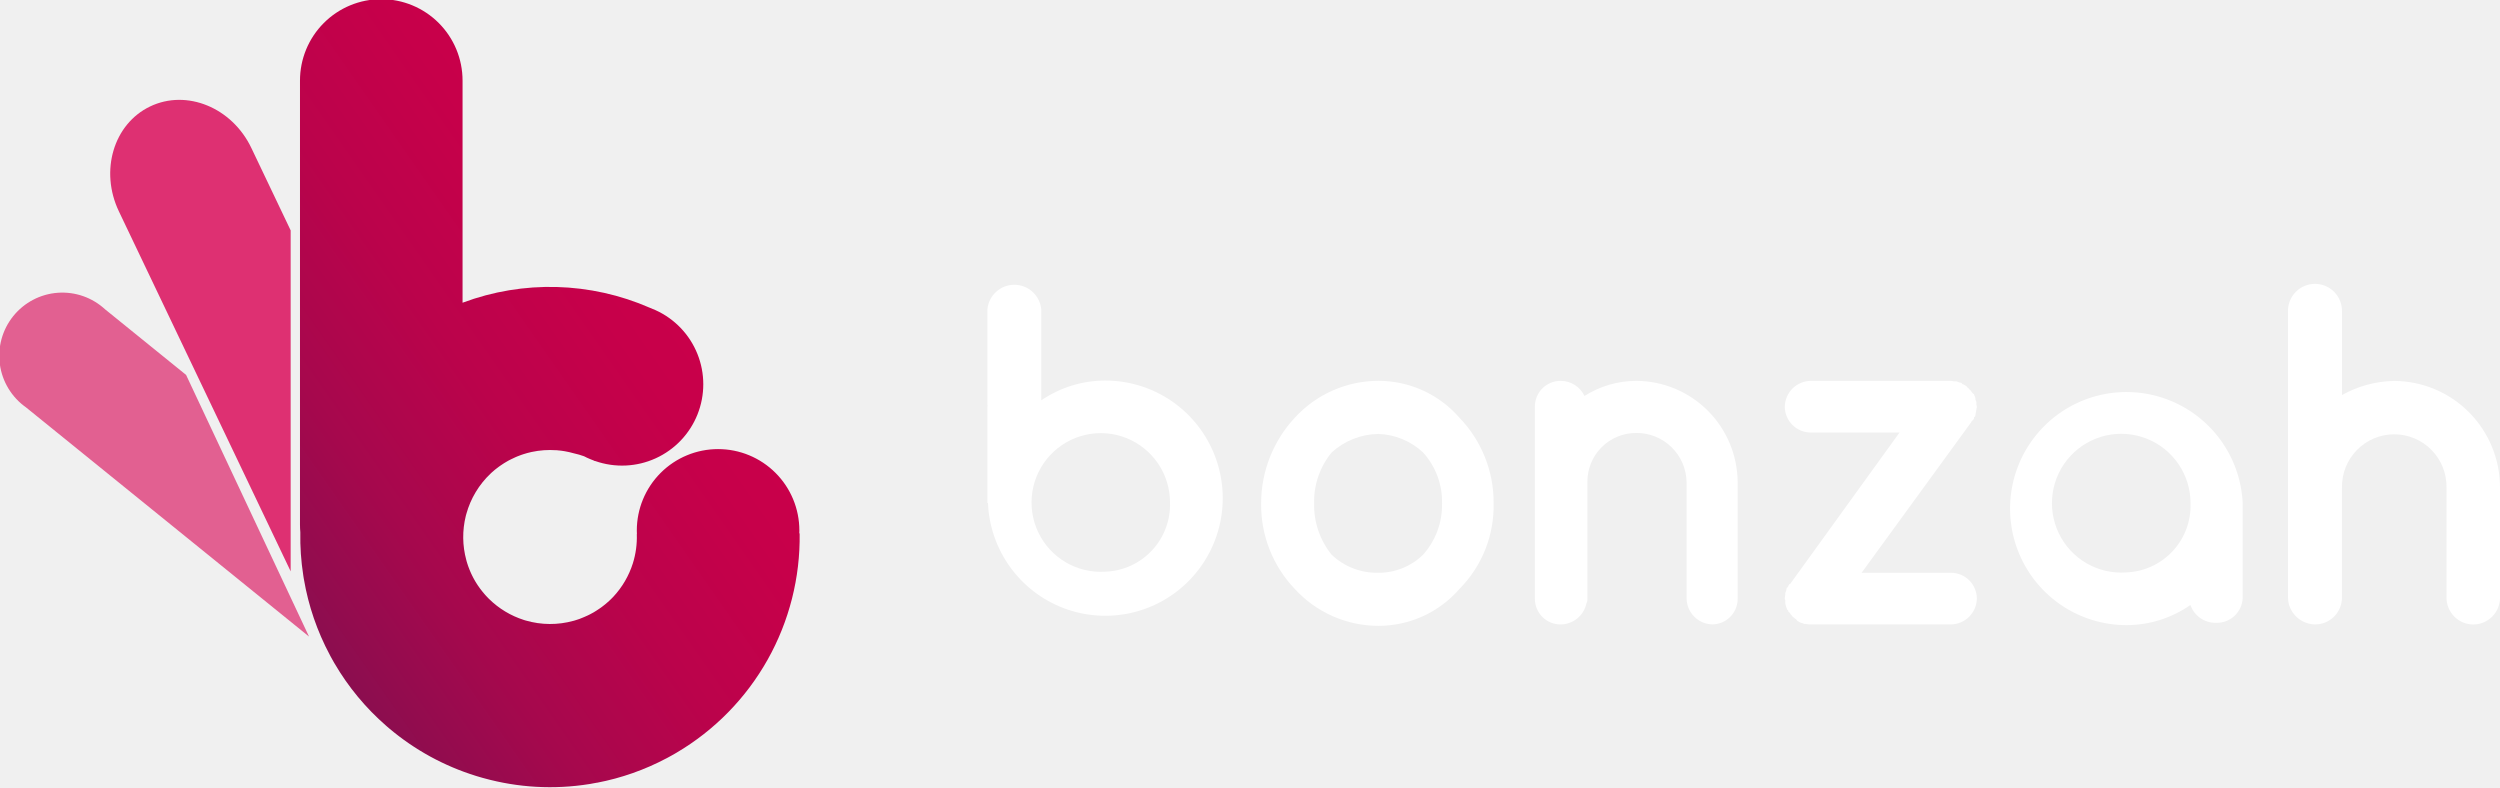
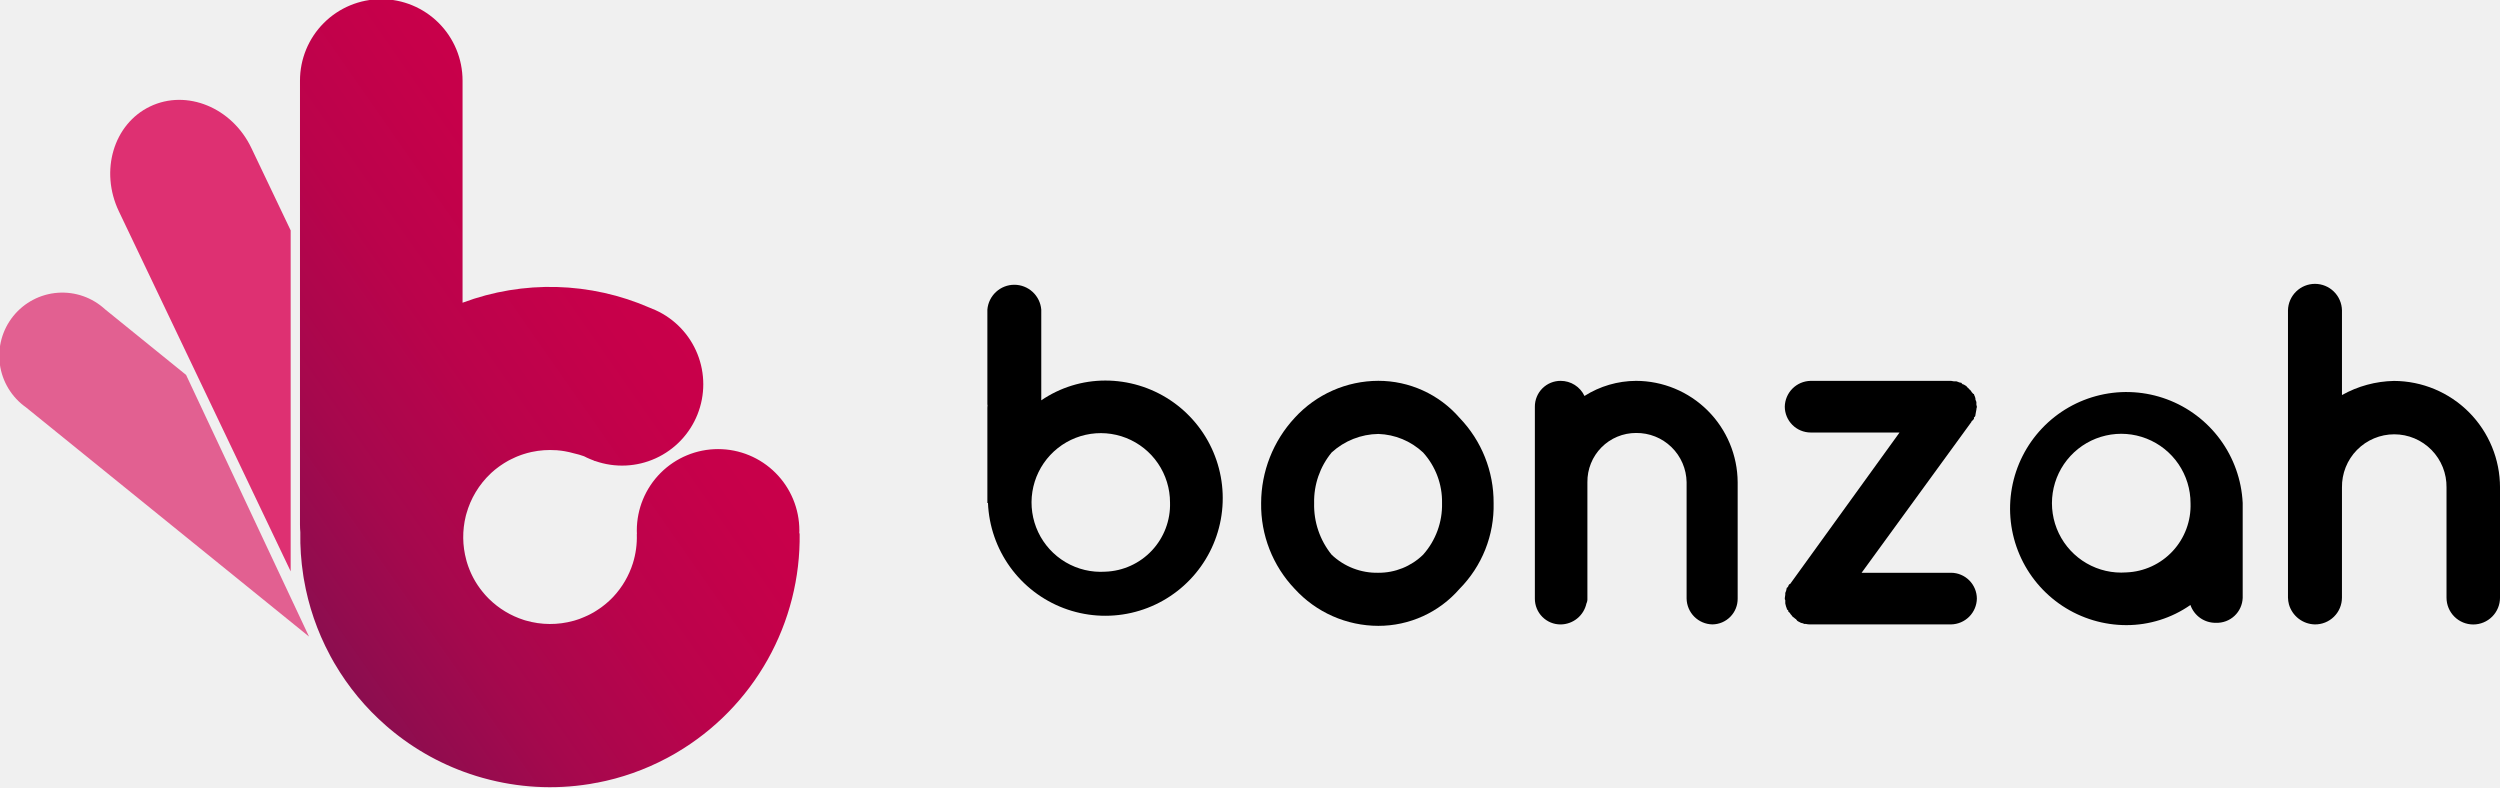
<svg xmlns="http://www.w3.org/2000/svg" width="343" height="108" viewBox="0 0 343 108" fill="none">
  <g clip-path="url(#clip0_663_103)">
-     <path d="M81.333 107.487C81.513 107.456 81.692 107.424 81.872 107.39H81.913C85.253 106.751 88.478 105.615 91.481 104.018L91.66 103.923C91.841 103.826 92.021 103.727 92.199 103.626L92.64 103.376L92.839 103.259C98.052 100.184 102.36 95.782 105.323 90.499C108.287 85.217 109.8 79.243 109.71 73.184H109.662C109.662 73.051 109.673 72.918 109.673 72.783C109.673 69.821 108.498 66.98 106.407 64.886C104.315 62.791 101.479 61.615 98.521 61.615C95.564 61.615 92.728 62.791 90.636 64.886C88.545 66.98 87.37 69.821 87.37 72.783C87.37 72.947 87.37 73.111 87.383 73.273L87.37 73.283C87.416 74.637 87.234 75.988 86.831 77.281C86.288 79 85.367 80.575 84.135 81.889L84.108 81.918C84 82.031 83.889 82.139 83.777 82.249C83.713 82.31 83.651 82.375 83.587 82.429C83.522 82.483 83.429 82.57 83.35 82.64C83.27 82.71 83.141 82.82 83.033 82.912C82.954 82.976 82.873 83.039 82.794 83.101C82.715 83.162 82.615 83.245 82.517 83.313C82.42 83.381 82.356 83.426 82.273 83.484C82.123 83.588 81.972 83.689 81.818 83.786C81.7 83.862 81.579 83.938 81.459 84.008C81.387 84.049 81.313 84.089 81.24 84.128C81.117 84.197 80.995 84.263 80.869 84.326L80.654 84.431C80.521 84.494 80.386 84.554 80.251 84.611L80.046 84.699C79.901 84.76 79.751 84.816 79.602 84.879L79.408 84.951C79.316 84.983 79.228 85.012 79.131 85.041C79.034 85.07 78.923 85.109 78.817 85.14L78.678 85.178C76.54 85.77 74.279 85.757 72.147 85.14L71.967 85.088L71.863 85.054C70.082 84.485 68.459 83.507 67.122 82.199L67.068 82.148C66.989 82.071 66.913 81.988 66.836 81.907C66.759 81.826 66.701 81.769 66.637 81.695L66.505 81.544C66.414 81.437 66.326 81.331 66.232 81.221L66.144 81.112C66.047 80.989 65.95 80.867 65.858 80.741L65.774 80.622C65.688 80.501 65.594 80.379 65.52 80.262L65.418 80.102C65.348 79.992 65.278 79.88 65.211 79.769C65.168 79.697 65.127 79.623 65.087 79.551C65.048 79.479 64.98 79.36 64.929 79.265C64.879 79.169 64.834 79.085 64.787 78.984C64.74 78.883 64.708 78.824 64.67 78.743C64.62 78.633 64.57 78.521 64.521 78.408C64.491 78.34 64.46 78.269 64.433 78.199C64.385 78.08 64.34 77.96 64.295 77.839C64.269 77.769 64.243 77.701 64.217 77.63C64.18 77.524 64.147 77.416 64.113 77.31C64.079 77.204 64.054 77.13 64.029 77.04C64.004 76.95 63.993 76.909 63.977 76.844C63.437 74.863 63.414 72.776 63.908 70.783C63.908 70.769 63.908 70.753 63.919 70.738C63.939 70.657 63.964 70.578 63.986 70.497C64.573 68.38 65.727 66.465 67.325 64.96L67.449 64.843C67.524 64.775 67.603 64.708 67.681 64.642C67.758 64.575 67.839 64.505 67.92 64.436L68.071 64.318C68.199 64.216 68.329 64.117 68.461 64.021L68.641 63.895C68.76 63.808 68.884 63.725 69.013 63.644L69.212 63.517C69.331 63.443 69.451 63.373 69.572 63.304C69.645 63.263 69.717 63.218 69.793 63.178C69.909 63.115 70.03 63.056 70.152 62.998C70.332 62.908 70.511 62.823 70.691 62.743C70.77 62.708 70.849 62.672 70.928 62.638C71.042 62.591 71.159 62.55 71.274 62.505C71.389 62.46 71.453 62.433 71.556 62.401L71.764 62.33C71.915 62.282 72.066 62.235 72.219 62.192L72.329 62.159C72.537 62.102 72.747 62.05 72.959 62.005H72.97C74.062 61.772 75.18 61.693 76.293 61.771H76.369C76.57 61.786 76.771 61.807 76.971 61.832L77.176 61.862L77.489 61.911C77.908 61.984 78.323 62.079 78.732 62.195C79.209 62.299 79.678 62.434 80.136 62.6C80.265 62.667 80.397 62.734 80.53 62.797C80.828 62.935 81.132 63.058 81.428 63.169C81.479 63.194 81.531 63.218 81.581 63.245L81.669 63.256C84.378 64.204 87.348 64.07 89.96 62.88C92.572 61.691 94.625 59.538 95.692 56.87C96.759 54.202 96.757 51.224 95.686 48.558C94.616 45.892 92.559 43.742 89.946 42.556C89.694 42.439 89.437 42.334 89.182 42.237C81.025 38.666 71.802 38.414 63.463 41.533V11.054C63.463 8.092 62.288 5.251 60.196 3.156C58.105 1.062 55.268 -0.115 52.31 -0.115C49.353 -0.115 46.516 1.062 44.425 3.156C42.333 5.251 41.158 8.092 41.158 11.054V72.005C41.158 72.351 41.176 72.691 41.205 73.03C41.168 75.009 41.303 76.988 41.609 78.944C41.622 79.031 41.635 79.124 41.649 79.204C41.663 79.283 41.679 79.384 41.694 79.466C42.312 83.103 43.515 86.615 45.256 89.865L45.349 90.045C45.425 90.184 45.502 90.323 45.58 90.463C45.657 90.602 45.745 90.756 45.842 90.925L45.916 91.049C47.792 94.26 50.18 97.141 52.986 99.58L53.123 99.7L53.394 99.931C56.887 102.883 60.937 105.101 65.303 106.454L65.368 106.474L65.826 106.61L66.229 106.727L66.351 106.76C71.069 108.071 76.013 108.35 80.848 107.575L80.965 107.557L81.333 107.487Z" fill="url(#paint0_linear_663_103)" />
+     <path d="M81.333 107.487C81.513 107.456 81.692 107.424 81.872 107.39H81.913C85.253 106.751 88.478 105.615 91.481 104.018L91.66 103.923C91.841 103.826 92.021 103.727 92.199 103.626L92.64 103.376L92.839 103.259C98.052 100.184 102.36 95.782 105.323 90.499C108.287 85.217 109.8 79.243 109.71 73.184H109.662C109.662 73.051 109.673 72.918 109.673 72.783C109.673 69.821 108.498 66.98 106.407 64.886C104.315 62.791 101.479 61.615 98.521 61.615C95.564 61.615 92.728 62.791 90.636 64.886C88.545 66.98 87.37 69.821 87.37 72.783C87.37 72.947 87.37 73.111 87.383 73.273L87.37 73.283C87.416 74.637 87.234 75.988 86.831 77.281C86.288 79 85.367 80.575 84.135 81.889L84.108 81.918C84 82.031 83.889 82.139 83.777 82.249C83.713 82.31 83.651 82.375 83.587 82.429C83.522 82.483 83.429 82.57 83.35 82.64C83.27 82.71 83.141 82.82 83.033 82.912C82.954 82.976 82.873 83.039 82.794 83.101C82.715 83.162 82.615 83.245 82.517 83.313C82.42 83.381 82.356 83.426 82.273 83.484C82.123 83.588 81.972 83.689 81.818 83.786C81.7 83.862 81.579 83.938 81.459 84.008C81.387 84.049 81.313 84.089 81.24 84.128C81.117 84.197 80.995 84.263 80.869 84.326L80.654 84.431C80.521 84.494 80.386 84.554 80.251 84.611L80.046 84.699C79.901 84.76 79.751 84.816 79.602 84.879L79.408 84.951C79.316 84.983 79.228 85.012 79.131 85.041C79.034 85.07 78.923 85.109 78.817 85.14L78.678 85.178C76.54 85.77 74.279 85.757 72.147 85.14L71.967 85.088L71.863 85.054C70.082 84.485 68.459 83.507 67.122 82.199L67.068 82.148C66.989 82.071 66.913 81.988 66.836 81.907C66.759 81.826 66.701 81.769 66.637 81.695L66.505 81.544C66.414 81.437 66.326 81.331 66.232 81.221L66.144 81.112C66.047 80.989 65.95 80.867 65.858 80.741L65.774 80.622C65.688 80.501 65.594 80.379 65.52 80.262L65.418 80.102C65.348 79.992 65.278 79.88 65.211 79.769C65.168 79.697 65.127 79.623 65.087 79.551C65.048 79.479 64.98 79.36 64.929 79.265C64.879 79.169 64.834 79.085 64.787 78.984C64.74 78.883 64.708 78.824 64.67 78.743C64.62 78.633 64.57 78.521 64.521 78.408C64.491 78.34 64.46 78.269 64.433 78.199C64.385 78.08 64.34 77.96 64.295 77.839C64.269 77.769 64.243 77.701 64.217 77.63C64.18 77.524 64.147 77.416 64.113 77.31C64.079 77.204 64.054 77.13 64.029 77.04C64.004 76.95 63.993 76.909 63.977 76.844C63.437 74.863 63.414 72.776 63.908 70.783C63.908 70.769 63.908 70.753 63.919 70.738C63.939 70.657 63.964 70.578 63.986 70.497C64.573 68.38 65.727 66.465 67.325 64.96L67.449 64.843C67.524 64.775 67.603 64.708 67.681 64.642C67.758 64.575 67.839 64.505 67.92 64.436L68.071 64.318C68.199 64.216 68.329 64.117 68.461 64.021L68.641 63.895C68.76 63.808 68.884 63.725 69.013 63.644L69.212 63.517C69.331 63.443 69.451 63.373 69.572 63.304C69.645 63.263 69.717 63.218 69.793 63.178C69.909 63.115 70.03 63.056 70.152 62.998C70.332 62.908 70.511 62.823 70.691 62.743C70.77 62.708 70.849 62.672 70.928 62.638C71.042 62.591 71.159 62.55 71.274 62.505C71.389 62.46 71.453 62.433 71.556 62.401L71.764 62.33C71.915 62.282 72.066 62.235 72.219 62.192L72.329 62.159C72.537 62.102 72.747 62.05 72.959 62.005H72.97C74.062 61.772 75.18 61.693 76.293 61.771H76.369C76.57 61.786 76.771 61.807 76.971 61.832L77.176 61.862L77.489 61.911C77.908 61.984 78.323 62.079 78.732 62.195C79.209 62.299 79.678 62.434 80.136 62.6C80.265 62.667 80.397 62.734 80.53 62.797C80.828 62.935 81.132 63.058 81.428 63.169C81.479 63.194 81.531 63.218 81.581 63.245L81.669 63.256C84.378 64.204 87.348 64.07 89.96 62.88C92.572 61.691 94.625 59.538 95.692 56.87C96.759 54.202 96.757 51.224 95.686 48.558C94.616 45.892 92.559 43.742 89.946 42.556C89.694 42.439 89.437 42.334 89.182 42.237C81.025 38.666 71.802 38.414 63.463 41.533V11.054C63.463 8.092 62.288 5.251 60.196 3.156C58.105 1.062 55.268-0.115 52.31-0.115C49.353-0.115 46.516 1.062 44.425 3.156C42.333 5.251 41.158 8.092 41.158 11.054V72.005C41.158 72.351 41.176 72.691 41.205 73.03C41.168 75.009 41.303 76.988 41.609 78.944C41.622 79.031 41.635 79.124 41.649 79.204C41.663 79.283 41.679 79.384 41.694 79.466C42.312 83.103 43.515 86.615 45.256 89.865L45.349 90.045C45.425 90.184 45.502 90.323 45.58 90.463C45.657 90.602 45.745 90.756 45.842 90.925L45.916 91.049C47.792 94.26 50.18 97.141 52.986 99.58L53.123 99.7L53.394 99.931C56.887 102.883 60.937 105.101 65.303 106.454L65.368 106.474L65.826 106.61L66.229 106.727L66.351 106.76C71.069 108.071 76.013 108.35 80.848 107.575L80.965 107.557L81.333 107.487Z" fill="url(#paint0_linear_663_103)" />
    <path opacity="0.8" d="M39.879 31.611L34.487 20.304C31.836 14.753 25.619 12.204 20.601 14.603C15.583 17.003 13.662 23.456 16.313 29.003L39.879 78.386V31.611Z" fill="#D90052" />
-     <path opacity="0.6" d="M25.531 51.437L14.415 42.437C13.544 41.634 12.519 41.019 11.402 40.628C10.284 40.238 9.099 40.081 7.919 40.168C6.739 40.255 5.589 40.583 4.541 41.133C3.492 41.682 2.568 42.441 1.824 43.363C1.08 44.285 0.533 45.349 0.216 46.491C-0.101 47.633 -0.18 48.827 -0.018 50.001C0.145 51.175 0.546 52.303 1.162 53.315C1.777 54.327 2.593 55.203 3.559 55.886L42.398 87.338L25.531 51.437Z" fill="#D90052" />
-     <path d="M177.63 80.789C174.616 77.625 172.963 73.401 173.027 69.028C173.036 64.687 174.68 60.509 177.63 57.328C179.087 55.731 180.86 54.455 182.836 53.58C184.812 52.706 186.947 52.252 189.108 52.248C191.22 52.247 193.308 52.7 195.23 53.576C197.153 54.452 198.865 55.732 200.251 57.328C203.274 60.467 204.952 64.667 204.924 69.028C204.974 71.203 204.587 73.365 203.784 75.386C202.981 77.406 201.779 79.244 200.251 80.789C198.865 82.385 197.152 83.665 195.23 84.541C193.308 85.417 191.22 85.869 189.108 85.867C186.948 85.864 184.812 85.41 182.836 84.536C180.86 83.662 179.087 82.386 177.63 80.789ZM180.299 69.028C180.232 71.6 181.084 74.112 182.702 76.111C184.429 77.748 186.731 78.637 189.108 78.584C191.398 78.598 193.602 77.71 195.245 76.111C196.98 74.167 197.91 71.635 197.848 69.028C197.898 66.464 196.967 63.977 195.245 62.078C193.575 60.514 191.393 59.611 189.108 59.538C186.734 59.572 184.455 60.476 182.702 62.078C181.097 64.032 180.243 66.498 180.299 69.028Z" fill="#FFFFFF" />
-     <path d="M238.408 66.154V82.125C238.412 82.586 238.326 83.043 238.154 83.471C237.982 83.898 237.728 84.287 237.405 84.616C237.083 84.945 236.699 85.207 236.276 85.388C235.852 85.568 235.397 85.663 234.937 85.667C234.005 85.65 233.116 85.271 232.456 84.61C231.797 83.95 231.419 83.059 231.402 82.125V66.154C231.373 64.338 230.626 62.608 229.325 61.343C228.024 60.077 226.276 59.38 224.463 59.404C223.581 59.403 222.707 59.577 221.893 59.917C221.078 60.256 220.339 60.755 219.719 61.383C219.098 62.01 218.608 62.755 218.277 63.575C217.946 64.394 217.781 65.27 217.791 66.154V82.125C217.806 82.355 217.76 82.586 217.658 82.793C217.483 83.604 217.037 84.331 216.394 84.854C215.751 85.377 214.95 85.666 214.121 85.673C213.656 85.675 213.195 85.586 212.764 85.409C212.334 85.231 211.943 84.971 211.614 84.641C211.285 84.312 211.025 83.92 210.848 83.489C210.671 83.058 210.581 82.596 210.584 82.13V55.796C210.581 55.33 210.671 54.869 210.848 54.438C211.025 54.007 211.285 53.615 211.614 53.286C211.943 52.956 212.334 52.695 212.764 52.518C213.195 52.341 213.656 52.251 214.121 52.254C214.806 52.253 215.477 52.447 216.056 52.814C216.635 53.181 217.098 53.705 217.39 54.326C219.506 52.983 221.958 52.265 224.463 52.254C228.148 52.26 231.681 53.724 234.293 56.328C236.905 58.931 238.384 62.463 238.408 66.154Z" fill="#FFFFFF" />
-     <path d="M270.492 57.868L255.413 78.584H267.691C268.627 78.59 269.522 78.965 270.184 79.628C270.846 80.291 271.22 81.189 271.226 82.126C271.209 83.06 270.831 83.951 270.172 84.612C269.512 85.272 268.623 85.651 267.691 85.669H248.407C248.183 85.677 247.959 85.654 247.741 85.602H247.539C247.417 85.528 247.28 85.483 247.139 85.469C247.006 85.402 246.939 85.402 246.872 85.336C246.806 85.336 246.673 85.203 246.605 85.203C246.538 85.069 246.472 85.069 246.472 85.003C246.405 85.003 246.405 85.003 246.405 84.936C246.339 84.936 246.272 84.87 246.206 84.803C246.121 84.731 246.032 84.664 245.94 84.603C245.864 84.481 245.774 84.369 245.672 84.268C245.622 84.168 245.555 84.077 245.472 84C245.339 83.934 245.339 83.867 245.339 83.734C245.273 83.709 245.217 83.663 245.18 83.602C245.144 83.541 245.13 83.469 245.14 83.399C245.073 83.399 245.073 83.266 245.007 83.064C245.007 82.998 244.94 82.864 244.94 82.796V82.328C244.915 82.302 244.896 82.27 244.885 82.236C244.873 82.201 244.869 82.164 244.874 82.128V82.062C244.874 81.928 244.94 81.727 244.94 81.594V81.327C245.007 81.261 245.007 81.127 245.073 80.992C245.089 80.88 245.111 80.768 245.14 80.658C245.206 80.658 245.339 80.458 245.339 80.458C245.364 80.326 245.435 80.208 245.539 80.123H245.605L260.618 59.34H248.409C247.473 59.334 246.576 58.959 245.914 58.296C245.252 57.633 244.878 56.736 244.872 55.798C244.89 54.864 245.268 53.973 245.927 53.312C246.587 52.652 247.477 52.273 248.409 52.255H267.692C267.825 52.255 267.958 52.322 268.093 52.322H268.427C268.56 52.389 268.693 52.389 268.762 52.455C268.874 52.471 268.986 52.493 269.096 52.522C269.162 52.588 269.229 52.722 269.295 52.722C269.428 52.722 269.563 52.855 269.696 52.921C269.705 52.921 269.714 52.923 269.722 52.926C269.73 52.929 269.738 52.934 269.744 52.94C269.75 52.947 269.755 52.954 269.758 52.962C269.761 52.97 269.763 52.979 269.763 52.988C269.797 52.99 269.83 53.005 269.854 53.03C269.878 53.054 269.893 53.087 269.896 53.121C270.024 53.214 270.137 53.327 270.23 53.456C270.297 53.456 270.363 53.589 270.43 53.656C270.479 53.756 270.547 53.846 270.629 53.922C270.696 53.989 270.696 54.055 270.829 54.055C270.829 54.255 270.962 54.322 270.962 54.457C271.022 54.557 271.046 54.676 271.028 54.792C271.095 54.925 271.095 55.06 271.161 55.126V55.528C271.161 55.594 271.228 55.728 271.228 55.794V55.861C271.184 55.967 271.162 56.081 271.161 56.196C271.125 56.442 271.08 56.687 271.028 56.93C271.03 56.999 271.012 57.068 270.977 57.127C270.941 57.187 270.889 57.234 270.827 57.265V57.465C270.694 57.598 270.627 57.733 270.492 57.799V57.868Z" fill="#FFFFFF" />
-     <path d="M321.316 81.993C321.315 82.481 321.218 82.965 321.029 83.415C320.84 83.865 320.564 84.273 320.216 84.615C319.868 84.957 319.456 85.226 319.003 85.407C318.551 85.588 318.067 85.677 317.579 85.669C316.776 85.647 316 85.37 315.365 84.878C314.729 84.385 314.267 83.703 314.044 82.929C313.962 82.624 313.918 82.31 313.911 81.993V42.573C313.932 41.604 314.332 40.681 315.024 40.003C315.716 39.325 316.646 38.945 317.614 38.945C318.583 38.945 319.513 39.325 320.205 40.003C320.897 40.681 321.296 41.604 321.318 42.573V54.201C323.502 52.977 325.954 52.311 328.457 52.263C332.322 52.276 336.025 53.824 338.752 56.568C341.479 59.312 343.007 63.027 343.002 66.899V82.002C343.002 82.977 342.615 83.912 341.927 84.601C341.239 85.291 340.305 85.678 339.332 85.678C338.359 85.678 337.425 85.291 336.737 84.601C336.049 83.912 335.662 82.977 335.662 82.002V66.884C335.677 65.931 335.503 64.985 335.149 64.1C334.795 63.216 334.269 62.41 333.602 61.731C332.934 61.052 332.139 60.513 331.261 60.144C330.383 59.776 329.441 59.587 328.49 59.587C327.538 59.587 326.596 59.776 325.719 60.144C324.841 60.513 324.045 61.052 323.378 61.731C322.71 62.41 322.184 63.216 321.831 64.1C321.477 64.985 321.303 65.931 321.318 66.884L321.316 81.993Z" fill="#FFFFFF" />
-     <path d="M151.649 52.211C148.514 52.211 145.452 53.157 142.862 54.925V42.48C142.785 41.55 142.363 40.684 141.678 40.053C140.993 39.421 140.096 39.07 139.165 39.07C138.234 39.07 137.337 39.421 136.652 40.053C135.967 40.684 135.544 41.55 135.468 42.48V55.542H135.493C135.477 55.676 135.468 55.811 135.468 55.946V69.008H135.549C135.678 72.169 136.732 75.222 138.58 77.788C140.428 80.353 142.988 82.318 145.942 83.439C148.896 84.559 152.113 84.785 155.194 84.089C158.276 83.393 161.084 81.805 163.272 79.522C165.459 77.24 166.929 74.365 167.497 71.253C168.066 68.141 167.709 64.931 166.47 62.021C165.232 59.11 163.167 56.629 160.532 54.885C157.896 53.141 154.807 52.211 151.649 52.211ZM151.649 78.435C149.747 78.56 147.852 78.109 146.21 77.141C144.568 76.174 143.254 74.734 142.439 73.009C141.624 71.284 141.346 69.353 141.641 67.468C141.936 65.582 142.79 63.83 144.092 62.437C145.395 61.044 147.086 60.075 148.945 59.657C150.804 59.239 152.746 59.39 154.518 60.091C156.29 60.792 157.811 62.011 158.882 63.589C159.954 65.167 160.527 67.031 160.527 68.94C160.602 71.377 159.71 73.744 158.046 75.523C156.382 77.303 154.082 78.35 151.649 78.435Z" fill="#FFFFFF" />
-     <path d="M307.695 68.97C307.538 65.846 306.469 62.837 304.62 60.315C302.772 57.793 300.226 55.869 297.296 54.782C294.367 53.695 291.184 53.492 288.141 54.199C285.098 54.906 282.329 56.491 280.177 58.758C278.025 61.025 276.583 63.875 276.032 66.954C275.481 70.033 275.843 73.207 277.075 76.082C278.306 78.957 280.353 81.407 282.961 83.129C285.569 84.85 288.624 85.768 291.748 85.768C294.887 85.767 297.95 84.803 300.526 83.005C300.778 83.731 301.254 84.359 301.884 84.798C302.515 85.237 303.268 85.465 304.036 85.45C304.974 85.481 305.887 85.139 306.573 84.498C307.259 83.857 307.664 82.969 307.697 82.029V68.967L307.695 68.97ZM291.748 78.534C289.842 78.677 287.938 78.243 286.283 77.286C284.628 76.33 283.299 74.896 282.469 73.172C281.64 71.448 281.348 69.514 281.633 67.621C281.917 65.729 282.764 63.966 284.064 62.563C285.363 61.16 287.055 60.182 288.918 59.756C290.781 59.33 292.728 59.476 294.507 60.175C296.286 60.874 297.813 62.093 298.89 63.675C299.966 65.256 300.542 67.125 300.542 69.039C300.627 71.466 299.749 73.827 298.099 75.607C296.45 77.386 294.163 78.439 291.741 78.534H291.748Z" fill="#FFFFFF" />
+     <path opacity="0.6" d="M25.531 51.437L14.415 42.437C13.544 41.634 12.519 41.019 11.402 40.628C10.284 40.238 9.099 40.081 7.919 40.168C6.739 40.255 5.589 40.583 4.541 41.133C3.492 41.682 2.568 42.441 1.824 43.363C1.08 44.285 0.533 45.349 0.216 46.491C-0.101 47.633-0.18 48.827-0.018 50.001C0.145 51.175 0.546 52.303 1.162 53.315C1.777 54.327 2.593 55.203 3.559 55.886L42.398 87.338L25.531 51.437Z" fill="#D90052" />
+     <path d="M177.63 80.789C174.616 77.625 172.963 73.401 173.027 69.028C173.036 64.687 174.68 60.509 177.63 57.328C179.087 55.731 180.86 54.455 182.836 53.58C184.812 52.706 186.947 52.252 189.108 52.248C191.22 52.247 193.308 52.7 195.23 53.576C197.153 54.452 198.865 55.732 200.251 57.328C203.274 60.467 204.952 64.667 204.924 69.028C204.974 71.203 204.587 73.365 203.784 75.386C202.981 77.406 201.779 79.244 200.251 80.789C198.865 82.385 197.152 83.665 195.23 84.541C193.308 85.417 191.22 85.869 189.108 85.867C186.948 85.864 184.812 85.41 182.836 84.536C180.86 83.662 179.087 82.386 177.63 80.789ZM180.299 69.028C180.232 71.6 181.084 74.112 182.702 76.111C184.429 77.748 186.731 78.637 189.108 78.584C191.398 78.598 193.602 77.71 195.245 76.111C196.98 74.167 197.91 71.635 197.848 69.028C197.898 66.464 196.967 63.977 195.245 62.078C193.575 60.514 191.393 59.611 189.108 59.538C186.734 59.572 184.455 60.476 182.702 62.078C181.097 64.032 180.243 66.498 180.299 69.028Z" fill="currentColor" />
+     <path d="M238.408 66.154V82.125C238.412 82.586 238.326 83.043 238.154 83.471C237.982 83.898 237.728 84.287 237.405 84.616C237.083 84.945 236.699 85.207 236.276 85.388C235.852 85.568 235.397 85.663 234.937 85.667C234.005 85.65 233.116 85.271 232.456 84.61C231.797 83.95 231.419 83.059 231.402 82.125V66.154C231.373 64.338 230.626 62.608 229.325 61.343C228.024 60.077 226.276 59.38 224.463 59.404C223.581 59.403 222.707 59.577 221.893 59.917C221.078 60.256 220.339 60.755 219.719 61.383C219.098 62.01 218.608 62.755 218.277 63.575C217.946 64.394 217.781 65.27 217.791 66.154V82.125C217.806 82.355 217.76 82.586 217.658 82.793C217.483 83.604 217.037 84.331 216.394 84.854C215.751 85.377 214.95 85.666 214.121 85.673C213.656 85.675 213.195 85.586 212.764 85.409C212.334 85.231 211.943 84.971 211.614 84.641C211.285 84.312 211.025 83.92 210.848 83.489C210.671 83.058 210.581 82.596 210.584 82.13V55.796C210.581 55.33 210.671 54.869 210.848 54.438C211.025 54.007 211.285 53.615 211.614 53.286C211.943 52.956 212.334 52.695 212.764 52.518C213.195 52.341 213.656 52.251 214.121 52.254C214.806 52.253 215.477 52.447 216.056 52.814C216.635 53.181 217.098 53.705 217.39 54.326C219.506 52.983 221.958 52.265 224.463 52.254C228.148 52.26 231.681 53.724 234.293 56.328C236.905 58.931 238.384 62.463 238.408 66.154Z" fill="currentColor" />
+     <path d="M270.492 57.868L255.413 78.584H267.691C268.627 78.59 269.522 78.965 270.184 79.628C270.846 80.291 271.22 81.189 271.226 82.126C271.209 83.06 270.831 83.951 270.172 84.612C269.512 85.272 268.623 85.651 267.691 85.669H248.407C248.183 85.677 247.959 85.654 247.741 85.602H247.539C247.417 85.528 247.28 85.483 247.139 85.469C247.006 85.402 246.939 85.402 246.872 85.336C246.806 85.336 246.673 85.203 246.605 85.203C246.538 85.069 246.472 85.069 246.472 85.003C246.405 85.003 246.405 85.003 246.405 84.936C246.339 84.936 246.272 84.87 246.206 84.803C246.121 84.731 246.032 84.664 245.94 84.603C245.864 84.481 245.774 84.369 245.672 84.268C245.622 84.168 245.555 84.077 245.472 84C245.339 83.934 245.339 83.867 245.339 83.734C245.273 83.709 245.217 83.663 245.18 83.602C245.144 83.541 245.13 83.469 245.14 83.399C245.073 83.399 245.073 83.266 245.007 83.064C245.007 82.998 244.94 82.864 244.94 82.796V82.328C244.915 82.302 244.896 82.27 244.885 82.236C244.873 82.201 244.869 82.164 244.874 82.128V82.062C244.874 81.928 244.94 81.727 244.94 81.594V81.327C245.007 81.261 245.007 81.127 245.073 80.992C245.089 80.88 245.111 80.768 245.14 80.658C245.206 80.658 245.339 80.458 245.339 80.458C245.364 80.326 245.435 80.208 245.539 80.123H245.605L260.618 59.34H248.409C247.473 59.334 246.576 58.959 245.914 58.296C245.252 57.633 244.878 56.736 244.872 55.798C244.89 54.864 245.268 53.973 245.927 53.312C246.587 52.652 247.477 52.273 248.409 52.255H267.692C267.825 52.255 267.958 52.322 268.093 52.322H268.427C268.56 52.389 268.693 52.389 268.762 52.455C268.874 52.471 268.986 52.493 269.096 52.522C269.162 52.588 269.229 52.722 269.295 52.722C269.428 52.722 269.563 52.855 269.696 52.921C269.705 52.921 269.714 52.923 269.722 52.926C269.73 52.929 269.738 52.934 269.744 52.94C269.75 52.947 269.755 52.954 269.758 52.962C269.761 52.97 269.763 52.979 269.763 52.988C269.797 52.99 269.83 53.005 269.854 53.03C269.878 53.054 269.893 53.087 269.896 53.121C270.024 53.214 270.137 53.327 270.23 53.456C270.297 53.456 270.363 53.589 270.43 53.656C270.479 53.756 270.547 53.846 270.629 53.922C270.696 53.989 270.696 54.055 270.829 54.055C270.829 54.255 270.962 54.322 270.962 54.457C271.022 54.557 271.046 54.676 271.028 54.792C271.095 54.925 271.095 55.06 271.161 55.126V55.528C271.161 55.594 271.228 55.728 271.228 55.794V55.861C271.184 55.967 271.162 56.081 271.161 56.196C271.125 56.442 271.08 56.687 271.028 56.93C271.03 56.999 271.012 57.068 270.977 57.127C270.941 57.187 270.889 57.234 270.827 57.265V57.465C270.694 57.598 270.627 57.733 270.492 57.799V57.868Z" fill="currentColor" />
+     <path d="M321.316 81.993C321.315 82.481 321.218 82.965 321.029 83.415C320.84 83.865 320.564 84.273 320.216 84.615C319.868 84.957 319.456 85.226 319.003 85.407C318.551 85.588 318.067 85.677 317.579 85.669C316.776 85.647 316 85.37 315.365 84.878C314.729 84.385 314.267 83.703 314.044 82.929C313.962 82.624 313.918 82.31 313.911 81.993V42.573C313.932 41.604 314.332 40.681 315.024 40.003C315.716 39.325 316.646 38.945 317.614 38.945C318.583 38.945 319.513 39.325 320.205 40.003C320.897 40.681 321.296 41.604 321.318 42.573V54.201C323.502 52.977 325.954 52.311 328.457 52.263C332.322 52.276 336.025 53.824 338.752 56.568C341.479 59.312 343.007 63.027 343.002 66.899V82.002C343.002 82.977 342.615 83.912 341.927 84.601C341.239 85.291 340.305 85.678 339.332 85.678C338.359 85.678 337.425 85.291 336.737 84.601C336.049 83.912 335.662 82.977 335.662 82.002V66.884C335.677 65.931 335.503 64.985 335.149 64.1C334.795 63.216 334.269 62.41 333.602 61.731C332.934 61.052 332.139 60.513 331.261 60.144C330.383 59.776 329.441 59.587 328.49 59.587C327.538 59.587 326.596 59.776 325.719 60.144C324.841 60.513 324.045 61.052 323.378 61.731C322.71 62.41 322.184 63.216 321.831 64.1C321.477 64.985 321.303 65.931 321.318 66.884L321.316 81.993Z" fill="currentColor" />
+     <path d="M151.649 52.211C148.514 52.211 145.452 53.157 142.862 54.925V42.48C142.785 41.55 142.363 40.684 141.678 40.053C140.993 39.421 140.096 39.07 139.165 39.07C138.234 39.07 137.337 39.421 136.652 40.053C135.967 40.684 135.544 41.55 135.468 42.48V55.542H135.493C135.477 55.676 135.468 55.811 135.468 55.946V69.008H135.549C135.678 72.169 136.732 75.222 138.58 77.788C140.428 80.353 142.988 82.318 145.942 83.439C148.896 84.559 152.113 84.785 155.194 84.089C158.276 83.393 161.084 81.805 163.272 79.522C165.459 77.24 166.929 74.365 167.497 71.253C168.066 68.141 167.709 64.931 166.47 62.021C165.232 59.11 163.167 56.629 160.532 54.885C157.896 53.141 154.807 52.211 151.649 52.211ZM151.649 78.435C149.747 78.56 147.852 78.109 146.21 77.141C144.568 76.174 143.254 74.734 142.439 73.009C141.624 71.284 141.346 69.353 141.641 67.468C141.936 65.582 142.79 63.83 144.092 62.437C145.395 61.044 147.086 60.075 148.945 59.657C150.804 59.239 152.746 59.39 154.518 60.091C156.29 60.792 157.811 62.011 158.882 63.589C159.954 65.167 160.527 67.031 160.527 68.94C160.602 71.377 159.71 73.744 158.046 75.523C156.382 77.303 154.082 78.35 151.649 78.435Z" fill="currentColor" />
+     <path d="M307.695 68.97C307.538 65.846 306.469 62.837 304.62 60.315C302.772 57.793 300.226 55.869 297.296 54.782C294.367 53.695 291.184 53.492 288.141 54.199C285.098 54.906 282.329 56.491 280.177 58.758C278.025 61.025 276.583 63.875 276.032 66.954C275.481 70.033 275.843 73.207 277.075 76.082C278.306 78.957 280.353 81.407 282.961 83.129C285.569 84.85 288.624 85.768 291.748 85.768C294.887 85.767 297.95 84.803 300.526 83.005C300.778 83.731 301.254 84.359 301.884 84.798C302.515 85.237 303.268 85.465 304.036 85.45C304.974 85.481 305.887 85.139 306.573 84.498C307.259 83.857 307.664 82.969 307.697 82.029V68.967L307.695 68.97ZM291.748 78.534C289.842 78.677 287.938 78.243 286.283 77.286C284.628 76.33 283.299 74.896 282.469 73.172C281.64 71.448 281.348 69.514 281.633 67.621C281.917 65.729 282.764 63.966 284.064 62.563C285.363 61.16 287.055 60.182 288.918 59.756C290.781 59.33 292.728 59.476 294.507 60.175C296.286 60.874 297.813 62.093 298.89 63.675C299.966 65.256 300.542 67.125 300.542 69.039C300.627 71.466 299.749 73.827 298.099 75.607C296.45 77.386 294.163 78.439 291.741 78.534H291.748Z" fill="currentColor" />
  </g>
  <defs>
    <linearGradient id="paint0_linear_663_103" x1="46.163" y1="96.327" x2="111.533" y2="50.674" gradientUnits="userSpaceOnUse">
      <stop stop-color="#880F50" />
      <stop offset="0.013" stop-color="#890E4F" />
      <stop offset="0.265" stop-color="#A6084D" />
      <stop offset="0.516" stop-color="#BB034B" />
      <stop offset="0.763" stop-color="#C7004A" />
      <stop offset="1" stop-color="#CC004A" />
    </linearGradient>
    <clipPath id="clip0_663_103">
      <rect width="343" height="108" fill="white" />
    </clipPath>
  </defs>
</svg>
